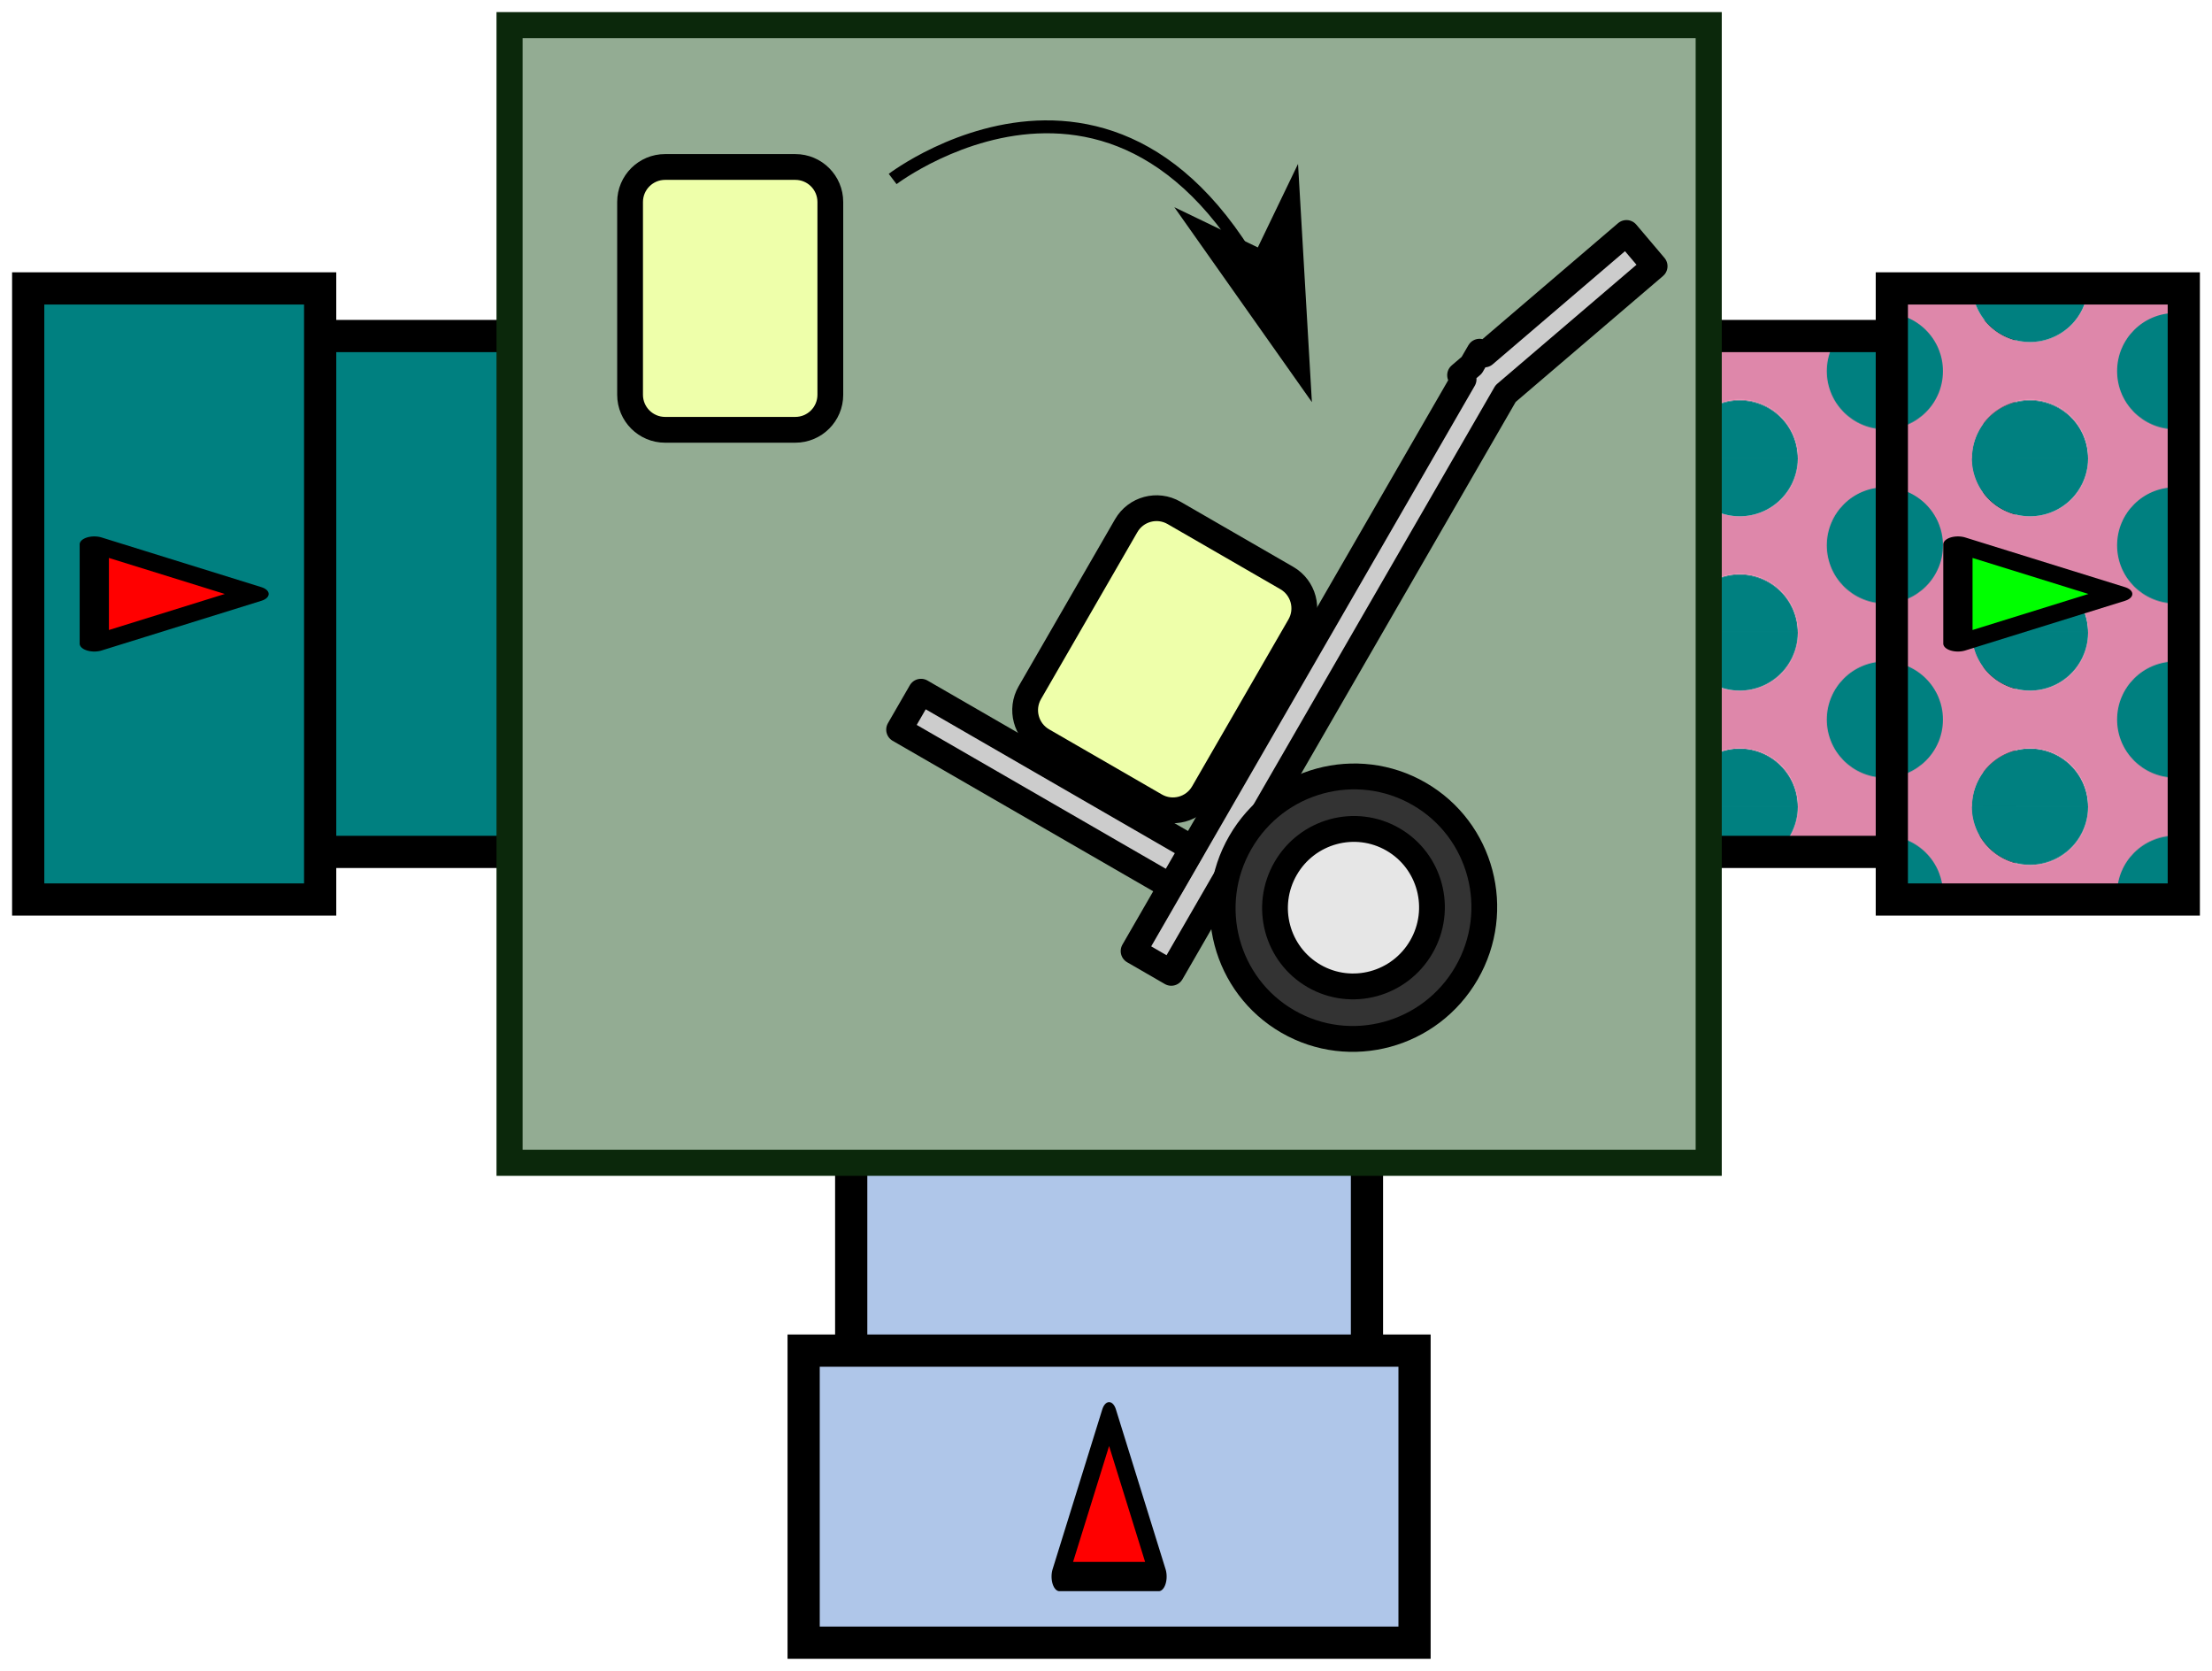
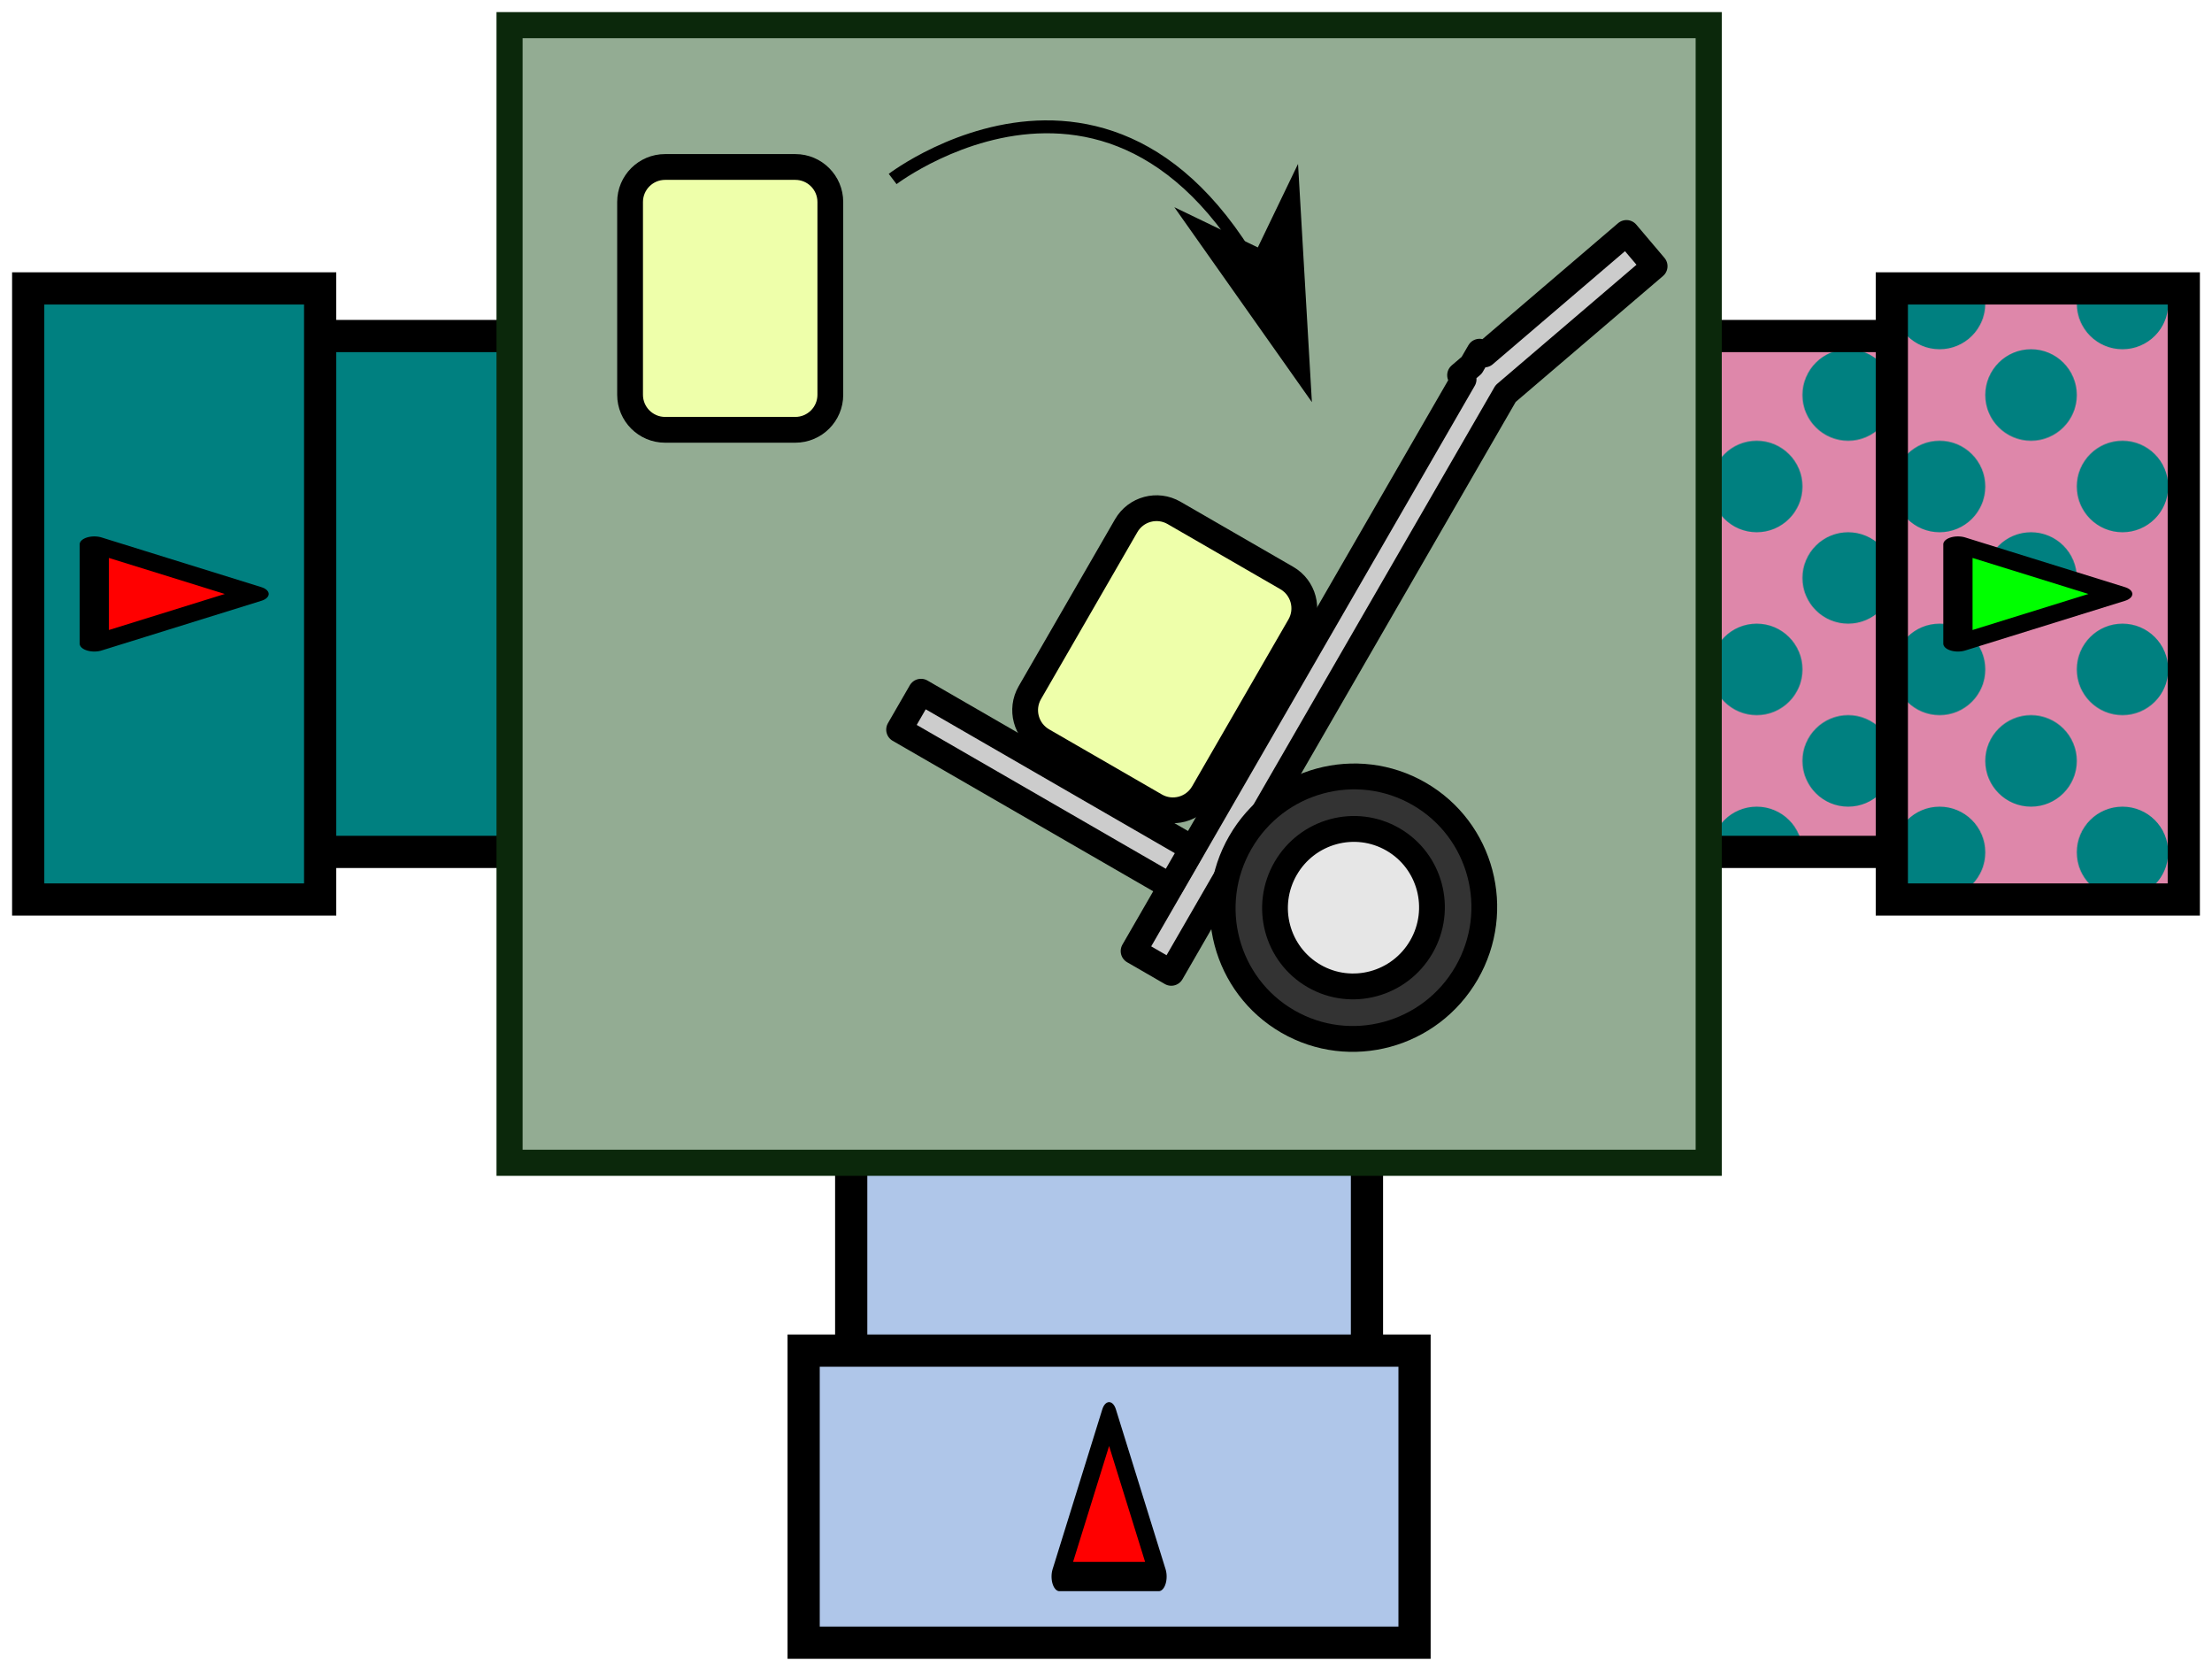
- <svg xmlns="http://www.w3.org/2000/svg" xmlns:xlink="http://www.w3.org/1999/xlink" width="182.856" height="138.083" viewBox="0 0 48.381 36.534" version="1.1" id="svg4374">
+ <svg xmlns="http://www.w3.org/2000/svg" width="182.856" height="138.083" viewBox="0 0 48.381 36.534" version="1.1" id="svg4374">
  <defs id="defs4368">
-     <pattern xlink:href="#pattern5031" id="pattern5037" patternTransform="translate(129.9159,328.2633)" />
-     <pattern xlink:href="#pattern4366" id="pattern5031" patternTransform="translate(687.0584,390.6275)" />
-     <pattern patternTransform="translate(130.8534,329.2008)" id="pattern4366" xlink:href="#pattern10938-758-124-313" />
-     <pattern patternTransform="translate(135.5406,324.5136)" id="pattern4364" xlink:href="#pattern10938-758-124-313" />
-     <pattern patternTransform="translate(135.5406,324.5136)" id="pattern4362" xlink:href="#pattern10938-758-124-313" />
-     <pattern id="pattern10938-758-124-313" patternTransform="translate(105.3258,298.986)" height="22.497" width="13.498" patternUnits="userSpaceOnUse">
-       <rect style="fill:url(#pattern10936-906-732-194);stroke:none" width="13.498" height="22.497" x="2.7339242e-015" y="-2.8144154e-014" id="rect12091" />
-     </pattern>
-     <pattern patternTransform="matrix(0.3213918,0,0,0.3213918,2.4829098e-6,-1.2431639e-5)" id="pattern10936-906-732-194" xlink:href="#pattern10926-828-791-730" />
-     <pattern id="pattern10926-828-791-730" patternTransform="translate(105.3258,298.986)" height="70" width="42" patternUnits="userSpaceOnUse">
-       <path style="opacity:1;fill:#008080;fill-opacity:1;fill-rule:nonzero;stroke:none;stroke-width:2;stroke-linecap:round;stroke-linejoin:round;stroke-miterlimit:4;stroke-dasharray:6, 2;stroke-dashoffset:0;stroke-opacity:1" d="m 42,7 a 14,14 0 0 0 -0.99,0.035 14,14 0 0 0 -1.389,0.168 14,14 0 0 0 -1.365,0.307 14,14 0 0 0 -1.328,0.441 14,14 0 0 0 -1.277,0.572 14,14 0 0 0 -1.215,0.695 14,14 0 0 0 -1.139,0.814 14,14 0 0 0 -1.051,0.924 14,14 0 0 0 -0.953,1.023 14,14 0 0 0 -0.848,1.115 14,14 0 0 0 -0.732,1.191 14,14 0 0 0 -0.607,1.262 14,14 0 0 0 -0.48,1.314 14,14 0 0 0 -0.346,1.355 14,14 0 0 0 -0.209,1.383 14,14 0 0 0 -0.07,1.398 14,14 0 0 0 0.035,0.99 14,14 0 0 0 0.168,1.389 14,14 0 0 0 0.307,1.365 14,14 0 0 0 0.441,1.328 14,14 0 0 0 0.572,1.277 14,14 0 0 0 0.695,1.215 14,14 0 0 0 0.814,1.139 14,14 0 0 0 0.924,1.051 14,14 0 0 0 1.023,0.953 14,14 0 0 0 1.115,0.848 14,14 0 0 0 1.191,0.73 14,14 0 0 0 1.262,0.609 14,14 0 0 0 1.314,0.48 14,14 0 0 0 1.355,0.346 14,14 0 0 0 1.383,0.209 14,14 0 0 0 1.398,0.07 l 0,-28 z" id="path12095" />
-       <path style="opacity:1;fill:#de87aa;fill-opacity:1;fill-rule:nonzero;stroke:none;stroke-width:2;stroke-linecap:round;stroke-linejoin:round;stroke-miterlimit:4;stroke-dasharray:6, 2;stroke-dashoffset:0;stroke-opacity:1" d="m 0,0 0,7 a 14,14 0 0 1 1.398,0.07 14,14 0 0 1 1.383,0.209 14,14 0 0 1 1.355,0.346 14,14 0 0 1 1.314,0.48 14,14 0 0 1 1.262,0.607 14,14 0 0 1 1.191,0.732 14,14 0 0 1 1.115,0.848 14,14 0 0 1 1.023,0.953 14,14 0 0 1 0.924,1.051 14,14 0 0 1 0.814,1.139 14,14 0 0 1 0.695,1.215 14,14 0 0 1 0.572,1.277 14,14 0 0 1 0.441,1.326 14,14 0 0 1 0.307,1.367 14,14 0 0 1 0.168,1.389 14,14 0 0 1 0.035,0.99 14,14 0 0 1 -0.07,1.398 14,14 0 0 1 -0.209,1.383 14,14 0 0 1 -0.346,1.355 14,14 0 0 1 -0.48,1.314 14,14 0 0 1 -0.607,1.26 14,14 0 0 1 -0.732,1.193 14,14 0 0 1 -0.848,1.115 14,14 0 0 1 -0.953,1.023 14,14 0 0 1 -1.051,0.924 14,14 0 0 1 -1.139,0.814 14,14 0 0 1 -1.215,0.695 14,14 0 0 1 -1.277,0.572 14,14 0 0 1 -1.328,0.441 14,14 0 0 1 -1.365,0.307 14,14 0 0 1 -1.389,0.168 A 14,14 0 0 1 0,35 l 0,35 42,0 0,-35 a 14,14 0 0 1 -1.398,-0.07 14,14 0 0 1 -1.383,-0.209 14,14 0 0 1 -1.355,-0.346 14,14 0 0 1 -1.314,-0.48 14,14 0 0 1 -1.262,-0.609 14,14 0 0 1 -1.191,-0.73 14,14 0 0 1 -1.115,-0.848 14,14 0 0 1 -1.023,-0.953 14,14 0 0 1 -0.924,-1.051 14,14 0 0 1 -0.814,-1.139 14,14 0 0 1 -0.695,-1.215 14,14 0 0 1 -0.572,-1.277 14,14 0 0 1 -0.441,-1.328 14,14 0 0 1 -0.307,-1.365 14,14 0 0 1 -0.168,-1.389 14,14 0 0 1 -0.035,-0.99 14,14 0 0 1 0.07,-1.398 14,14 0 0 1 0.209,-1.383 14,14 0 0 1 0.346,-1.355 14,14 0 0 1 0.48,-1.314 14,14 0 0 1 0.607,-1.262 14,14 0 0 1 0.732,-1.191 14,14 0 0 1 0.848,-1.115 14,14 0 0 1 0.953,-1.023 14,14 0 0 1 1.051,-0.924 14,14 0 0 1 1.139,-0.814 14,14 0 0 1 1.215,-0.695 14,14 0 0 1 1.277,-0.572 14,14 0 0 1 1.328,-0.441 14,14 0 0 1 1.365,-0.307 14,14 0 0 1 1.389,-0.168 14,14 0 0 1 0.99,-0.035 L 42,0 0,0 Z" id="path12097" />
-       <circle r="14" style="opacity:1;fill:#008080;fill-opacity:1;fill-rule:nonzero;stroke:none;stroke-width:2;stroke-linecap:round;stroke-linejoin:round;stroke-miterlimit:4;stroke-dasharray:6, 2;stroke-dashoffset:0;stroke-opacity:1" id="circle12099" cx="21" cy="56" />
-       <path style="opacity:1;fill:#008080;fill-opacity:1;fill-rule:nonzero;stroke:none;stroke-width:2;stroke-linecap:round;stroke-linejoin:round;stroke-miterlimit:4;stroke-dasharray:6, 2;stroke-dashoffset:0;stroke-opacity:1" d="m 0,35 a 14,14 0 0 0 0.99,-0.035 14,14 0 0 0 1.389,-0.168 14,14 0 0 0 1.365,-0.307 14,14 0 0 0 1.328,-0.441 14,14 0 0 0 1.277,-0.572 14,14 0 0 0 1.215,-0.695 14,14 0 0 0 1.139,-0.814 14,14 0 0 0 1.051,-0.924 14,14 0 0 0 0.953,-1.023 14,14 0 0 0 0.848,-1.115 14,14 0 0 0 0.732,-1.193 14,14 0 0 0 0.607,-1.26 14,14 0 0 0 0.48,-1.314 14,14 0 0 0 0.346,-1.355 14,14 0 0 0 0.209,-1.383 14,14 0 0 0 0.07,-1.398 14,14 0 0 0 -0.035,-0.99 14,14 0 0 0 -0.168,-1.389 14,14 0 0 0 -0.307,-1.367 14,14 0 0 0 -0.441,-1.326 14,14 0 0 0 -0.572,-1.277 14,14 0 0 0 -0.695,-1.215 14,14 0 0 0 -0.814,-1.139 14,14 0 0 0 -0.924,-1.051 A 14,14 0 0 0 9.02,10.293 14,14 0 0 0 7.904,9.445 14,14 0 0 0 6.713,8.713 14,14 0 0 0 5.451,8.105 14,14 0 0 0 4.137,7.625 14,14 0 0 0 2.781,7.279 14,14 0 0 0 1.398,7.07 14,14 0 0 0 0,7 L 0,35 Z" id="path12101" />
-     </pattern>
-     <pattern id="pattern4307" patternTransform="translate(105.3258,298.986)" height="22.497" width="13.498" patternUnits="userSpaceOnUse">
-       <rect style="fill:url(#pattern10936-906-732-194);stroke:none" width="13.498" height="22.497" x="2.7339242e-015" y="-2.8144154e-014" id="rect4305" />
-     </pattern>
-     <pattern patternTransform="matrix(0.3213918,0,0,0.3213918,2.4829098e-6,-1.2431639e-5)" id="pattern4309" xlink:href="#pattern10926-828-791-730" />
-     <pattern id="pattern4319" patternTransform="translate(105.3258,298.986)" height="70" width="42" patternUnits="userSpaceOnUse">
-       <path style="opacity:1;fill:#008080;fill-opacity:1;fill-rule:nonzero;stroke:none;stroke-width:2;stroke-linecap:round;stroke-linejoin:round;stroke-miterlimit:4;stroke-dasharray:6, 2;stroke-dashoffset:0;stroke-opacity:1" d="m 42,7 a 14,14 0 0 0 -0.99,0.035 14,14 0 0 0 -1.389,0.168 14,14 0 0 0 -1.365,0.307 14,14 0 0 0 -1.328,0.441 14,14 0 0 0 -1.277,0.572 14,14 0 0 0 -1.215,0.695 14,14 0 0 0 -1.139,0.814 14,14 0 0 0 -1.051,0.924 14,14 0 0 0 -0.953,1.023 14,14 0 0 0 -0.848,1.115 14,14 0 0 0 -0.732,1.191 14,14 0 0 0 -0.607,1.262 14,14 0 0 0 -0.48,1.314 14,14 0 0 0 -0.346,1.355 14,14 0 0 0 -0.209,1.383 14,14 0 0 0 -0.07,1.398 14,14 0 0 0 0.035,0.99 14,14 0 0 0 0.168,1.389 14,14 0 0 0 0.307,1.365 14,14 0 0 0 0.441,1.328 14,14 0 0 0 0.572,1.277 14,14 0 0 0 0.695,1.215 14,14 0 0 0 0.814,1.139 14,14 0 0 0 0.924,1.051 14,14 0 0 0 1.023,0.953 14,14 0 0 0 1.115,0.848 14,14 0 0 0 1.191,0.73 14,14 0 0 0 1.262,0.609 14,14 0 0 0 1.314,0.48 14,14 0 0 0 1.355,0.346 14,14 0 0 0 1.383,0.209 14,14 0 0 0 1.398,0.07 l 0,-28 z" id="path4311" />
-       <path style="opacity:1;fill:#de87aa;fill-opacity:1;fill-rule:nonzero;stroke:none;stroke-width:2;stroke-linecap:round;stroke-linejoin:round;stroke-miterlimit:4;stroke-dasharray:6, 2;stroke-dashoffset:0;stroke-opacity:1" d="m 0,0 0,7 a 14,14 0 0 1 1.398,0.07 14,14 0 0 1 1.383,0.209 14,14 0 0 1 1.355,0.346 14,14 0 0 1 1.314,0.48 14,14 0 0 1 1.262,0.607 14,14 0 0 1 1.191,0.732 14,14 0 0 1 1.115,0.848 14,14 0 0 1 1.023,0.953 14,14 0 0 1 0.924,1.051 14,14 0 0 1 0.814,1.139 14,14 0 0 1 0.695,1.215 14,14 0 0 1 0.572,1.277 14,14 0 0 1 0.441,1.326 14,14 0 0 1 0.307,1.367 14,14 0 0 1 0.168,1.389 14,14 0 0 1 0.035,0.99 14,14 0 0 1 -0.07,1.398 14,14 0 0 1 -0.209,1.383 14,14 0 0 1 -0.346,1.355 14,14 0 0 1 -0.48,1.314 14,14 0 0 1 -0.607,1.26 14,14 0 0 1 -0.732,1.193 14,14 0 0 1 -0.848,1.115 14,14 0 0 1 -0.953,1.023 14,14 0 0 1 -1.051,0.924 14,14 0 0 1 -1.139,0.814 14,14 0 0 1 -1.215,0.695 14,14 0 0 1 -1.277,0.572 14,14 0 0 1 -1.328,0.441 14,14 0 0 1 -1.365,0.307 14,14 0 0 1 -1.389,0.168 A 14,14 0 0 1 0,35 l 0,35 42,0 0,-35 a 14,14 0 0 1 -1.398,-0.07 14,14 0 0 1 -1.383,-0.209 14,14 0 0 1 -1.355,-0.346 14,14 0 0 1 -1.314,-0.48 14,14 0 0 1 -1.262,-0.609 14,14 0 0 1 -1.191,-0.73 14,14 0 0 1 -1.115,-0.848 14,14 0 0 1 -1.023,-0.953 14,14 0 0 1 -0.924,-1.051 14,14 0 0 1 -0.814,-1.139 14,14 0 0 1 -0.695,-1.215 14,14 0 0 1 -0.572,-1.277 14,14 0 0 1 -0.441,-1.328 14,14 0 0 1 -0.307,-1.365 14,14 0 0 1 -0.168,-1.389 14,14 0 0 1 -0.035,-0.99 14,14 0 0 1 0.07,-1.398 14,14 0 0 1 0.209,-1.383 14,14 0 0 1 0.346,-1.355 14,14 0 0 1 0.48,-1.314 14,14 0 0 1 0.607,-1.262 14,14 0 0 1 0.732,-1.191 14,14 0 0 1 0.848,-1.115 14,14 0 0 1 0.953,-1.023 14,14 0 0 1 1.051,-0.924 14,14 0 0 1 1.139,-0.814 14,14 0 0 1 1.215,-0.695 14,14 0 0 1 1.277,-0.572 14,14 0 0 1 1.328,-0.441 14,14 0 0 1 1.365,-0.307 14,14 0 0 1 1.389,-0.168 14,14 0 0 1 0.99,-0.035 L 42,0 0,0 Z" id="path4313" />
-       <circle r="14" style="opacity:1;fill:#008080;fill-opacity:1;fill-rule:nonzero;stroke:none;stroke-width:2;stroke-linecap:round;stroke-linejoin:round;stroke-miterlimit:4;stroke-dasharray:6, 2;stroke-dashoffset:0;stroke-opacity:1" id="circle4315" cx="21" cy="56" />
-       <path style="opacity:1;fill:#008080;fill-opacity:1;fill-rule:nonzero;stroke:none;stroke-width:2;stroke-linecap:round;stroke-linejoin:round;stroke-miterlimit:4;stroke-dasharray:6, 2;stroke-dashoffset:0;stroke-opacity:1" d="m 0,35 a 14,14 0 0 0 0.99,-0.035 14,14 0 0 0 1.389,-0.168 14,14 0 0 0 1.365,-0.307 14,14 0 0 0 1.328,-0.441 14,14 0 0 0 1.277,-0.572 14,14 0 0 0 1.215,-0.695 14,14 0 0 0 1.139,-0.814 14,14 0 0 0 1.051,-0.924 14,14 0 0 0 0.953,-1.023 14,14 0 0 0 0.848,-1.115 14,14 0 0 0 0.732,-1.193 14,14 0 0 0 0.607,-1.26 14,14 0 0 0 0.48,-1.314 14,14 0 0 0 0.346,-1.355 14,14 0 0 0 0.209,-1.383 14,14 0 0 0 0.07,-1.398 14,14 0 0 0 -0.035,-0.99 14,14 0 0 0 -0.168,-1.389 14,14 0 0 0 -0.307,-1.367 14,14 0 0 0 -0.441,-1.326 14,14 0 0 0 -0.572,-1.277 14,14 0 0 0 -0.695,-1.215 14,14 0 0 0 -0.814,-1.139 14,14 0 0 0 -0.924,-1.051 A 14,14 0 0 0 9.02,10.293 14,14 0 0 0 7.904,9.445 14,14 0 0 0 6.713,8.713 14,14 0 0 0 5.451,8.105 14,14 0 0 0 4.137,7.625 14,14 0 0 0 2.781,7.279 14,14 0 0 0 1.398,7.07 14,14 0 0 0 0,7 L 0,35 Z" id="path4317" />
-     </pattern>
-     <pattern id="pattern4323" patternTransform="translate(105.3258,298.986)" height="22.497" width="13.498" patternUnits="userSpaceOnUse">
-       <rect style="fill:url(#pattern10936-906-732-194);stroke:none" width="13.498" height="22.497" x="2.7339242e-015" y="-2.8144154e-014" id="rect4321" />
-     </pattern>
-     <pattern patternTransform="matrix(0.3213918,0,0,0.3213918,2.4829098e-6,-1.2431639e-5)" id="pattern4325" xlink:href="#pattern10926-828-791-730" />
-     <pattern id="pattern4335" patternTransform="translate(105.3258,298.986)" height="70" width="42" patternUnits="userSpaceOnUse">
-       <path style="opacity:1;fill:#008080;fill-opacity:1;fill-rule:nonzero;stroke:none;stroke-width:2;stroke-linecap:round;stroke-linejoin:round;stroke-miterlimit:4;stroke-dasharray:6, 2;stroke-dashoffset:0;stroke-opacity:1" d="m 42,7 a 14,14 0 0 0 -0.99,0.035 14,14 0 0 0 -1.389,0.168 14,14 0 0 0 -1.365,0.307 14,14 0 0 0 -1.328,0.441 14,14 0 0 0 -1.277,0.572 14,14 0 0 0 -1.215,0.695 14,14 0 0 0 -1.139,0.814 14,14 0 0 0 -1.051,0.924 14,14 0 0 0 -0.953,1.023 14,14 0 0 0 -0.848,1.115 14,14 0 0 0 -0.732,1.191 14,14 0 0 0 -0.607,1.262 14,14 0 0 0 -0.48,1.314 14,14 0 0 0 -0.346,1.355 14,14 0 0 0 -0.209,1.383 14,14 0 0 0 -0.07,1.398 14,14 0 0 0 0.035,0.99 14,14 0 0 0 0.168,1.389 14,14 0 0 0 0.307,1.365 14,14 0 0 0 0.441,1.328 14,14 0 0 0 0.572,1.277 14,14 0 0 0 0.695,1.215 14,14 0 0 0 0.814,1.139 14,14 0 0 0 0.924,1.051 14,14 0 0 0 1.023,0.953 14,14 0 0 0 1.115,0.848 14,14 0 0 0 1.191,0.73 14,14 0 0 0 1.262,0.609 14,14 0 0 0 1.314,0.48 14,14 0 0 0 1.355,0.346 14,14 0 0 0 1.383,0.209 14,14 0 0 0 1.398,0.07 l 0,-28 z" id="path4327" />
-       <path style="opacity:1;fill:#de87aa;fill-opacity:1;fill-rule:nonzero;stroke:none;stroke-width:2;stroke-linecap:round;stroke-linejoin:round;stroke-miterlimit:4;stroke-dasharray:6, 2;stroke-dashoffset:0;stroke-opacity:1" d="m 0,0 0,7 a 14,14 0 0 1 1.398,0.07 14,14 0 0 1 1.383,0.209 14,14 0 0 1 1.355,0.346 14,14 0 0 1 1.314,0.48 14,14 0 0 1 1.262,0.607 14,14 0 0 1 1.191,0.732 14,14 0 0 1 1.115,0.848 14,14 0 0 1 1.023,0.953 14,14 0 0 1 0.924,1.051 14,14 0 0 1 0.814,1.139 14,14 0 0 1 0.695,1.215 14,14 0 0 1 0.572,1.277 14,14 0 0 1 0.441,1.326 14,14 0 0 1 0.307,1.367 14,14 0 0 1 0.168,1.389 14,14 0 0 1 0.035,0.99 14,14 0 0 1 -0.07,1.398 14,14 0 0 1 -0.209,1.383 14,14 0 0 1 -0.346,1.355 14,14 0 0 1 -0.48,1.314 14,14 0 0 1 -0.607,1.26 14,14 0 0 1 -0.732,1.193 14,14 0 0 1 -0.848,1.115 14,14 0 0 1 -0.953,1.023 14,14 0 0 1 -1.051,0.924 14,14 0 0 1 -1.139,0.814 14,14 0 0 1 -1.215,0.695 14,14 0 0 1 -1.277,0.572 14,14 0 0 1 -1.328,0.441 14,14 0 0 1 -1.365,0.307 14,14 0 0 1 -1.389,0.168 A 14,14 0 0 1 0,35 l 0,35 42,0 0,-35 a 14,14 0 0 1 -1.398,-0.07 14,14 0 0 1 -1.383,-0.209 14,14 0 0 1 -1.355,-0.346 14,14 0 0 1 -1.314,-0.48 14,14 0 0 1 -1.262,-0.609 14,14 0 0 1 -1.191,-0.73 14,14 0 0 1 -1.115,-0.848 14,14 0 0 1 -1.023,-0.953 14,14 0 0 1 -0.924,-1.051 14,14 0 0 1 -0.814,-1.139 14,14 0 0 1 -0.695,-1.215 14,14 0 0 1 -0.572,-1.277 14,14 0 0 1 -0.441,-1.328 14,14 0 0 1 -0.307,-1.365 14,14 0 0 1 -0.168,-1.389 14,14 0 0 1 -0.035,-0.99 14,14 0 0 1 0.07,-1.398 14,14 0 0 1 0.209,-1.383 14,14 0 0 1 0.346,-1.355 14,14 0 0 1 0.48,-1.314 14,14 0 0 1 0.607,-1.262 14,14 0 0 1 0.732,-1.191 14,14 0 0 1 0.848,-1.115 14,14 0 0 1 0.953,-1.023 14,14 0 0 1 1.051,-0.924 14,14 0 0 1 1.139,-0.814 14,14 0 0 1 1.215,-0.695 14,14 0 0 1 1.277,-0.572 14,14 0 0 1 1.328,-0.441 14,14 0 0 1 1.365,-0.307 14,14 0 0 1 1.389,-0.168 14,14 0 0 1 0.99,-0.035 L 42,0 0,0 Z" id="path4329" />
-       <circle r="14" style="opacity:1;fill:#008080;fill-opacity:1;fill-rule:nonzero;stroke:none;stroke-width:2;stroke-linecap:round;stroke-linejoin:round;stroke-miterlimit:4;stroke-dasharray:6, 2;stroke-dashoffset:0;stroke-opacity:1" id="circle4331" cx="21" cy="56" />
-       <path style="opacity:1;fill:#008080;fill-opacity:1;fill-rule:nonzero;stroke:none;stroke-width:2;stroke-linecap:round;stroke-linejoin:round;stroke-miterlimit:4;stroke-dasharray:6, 2;stroke-dashoffset:0;stroke-opacity:1" d="m 0,35 a 14,14 0 0 0 0.99,-0.035 14,14 0 0 0 1.389,-0.168 14,14 0 0 0 1.365,-0.307 14,14 0 0 0 1.328,-0.441 14,14 0 0 0 1.277,-0.572 14,14 0 0 0 1.215,-0.695 14,14 0 0 0 1.139,-0.814 14,14 0 0 0 1.051,-0.924 14,14 0 0 0 0.953,-1.023 14,14 0 0 0 0.848,-1.115 14,14 0 0 0 0.732,-1.193 14,14 0 0 0 0.607,-1.26 14,14 0 0 0 0.48,-1.314 14,14 0 0 0 0.346,-1.355 14,14 0 0 0 0.209,-1.383 14,14 0 0 0 0.07,-1.398 14,14 0 0 0 -0.035,-0.99 14,14 0 0 0 -0.168,-1.389 14,14 0 0 0 -0.307,-1.367 14,14 0 0 0 -0.441,-1.326 14,14 0 0 0 -0.572,-1.277 14,14 0 0 0 -0.695,-1.215 14,14 0 0 0 -0.814,-1.139 14,14 0 0 0 -0.924,-1.051 A 14,14 0 0 0 9.02,10.293 14,14 0 0 0 7.904,9.445 14,14 0 0 0 6.713,8.713 14,14 0 0 0 5.451,8.105 14,14 0 0 0 4.137,7.625 14,14 0 0 0 2.781,7.279 14,14 0 0 0 1.398,7.07 14,14 0 0 0 0,7 L 0,35 Z" id="path4333" />
+     <pattern patternUnits="userSpaceOnUse" width="15.118" height="15.118" patternTransform="matrix(0.9375001,0,0,0.9375001,-661.5974,468.1662)" id="pattern14959-3">
+       <rect style="display:inline;opacity:1;fill:#de87aa;fill-opacity:1;stroke:none;stroke-width:2.011;stroke-miterlimit:4;stroke-dasharray:none" id="rect14947-6" width="15.118" height="15.118" x="6.5104163e-05" y="9.7656244e-05" />
+       <path style="opacity:1;fill:#008080;fill-opacity:1;stroke:none;stroke-width:2.514;stroke-miterlimit:4;stroke-dasharray:none" id="path14949-0" d="M 3.78,0 A 3.78,3.78 0 0 1 1.0127205e-7,3.78 L 0,0 Z" />
+       <circle r="3.78" cy="7.559" cx="7.559" id="circle14951-6" style="opacity:1;fill:#008080;fill-opacity:1;stroke:none;stroke-width:2.514;stroke-miterlimit:4;stroke-dasharray:none" />
+       <path d="m -11.339,0 a 3.78,3.78 0 0 1 -3.78,3.78 l 0,-3.78 z" id="path14953-2" style="opacity:1;fill:#008080;fill-opacity:1;stroke:none;stroke-width:2.514;stroke-miterlimit:4;stroke-dasharray:none" transform="scale(-1,1)" />
+       <path d="M 3.78,-15.118 A 3.78,3.78 0 0 1 1.0127205e-7,-11.339 L 0,-15.118 Z" id="path14955-6" style="opacity:1;fill:#008080;fill-opacity:1;stroke:none;stroke-width:2.514;stroke-miterlimit:4;stroke-dasharray:none" transform="scale(1,-1)" />
+       <path transform="scale(-1)" style="opacity:1;fill:#008080;fill-opacity:1;stroke:none;stroke-width:2.514;stroke-miterlimit:4;stroke-dasharray:none" id="path14957-1" d="m -11.339,-15.118 a 3.78,3.78 0 0 1 -3.78,3.78 l 0,-3.78 z" />
    </pattern>
  </defs>
  <g id="layer1" transform="translate(157.238,17.60056)">
    <g style="display:inline" id="g14244" transform="matrix(0.2822222,0,0,0.2822222,-116.6181,-32.63661)">
      <g id="g14239">
        <g id="g14231" transform="rotate(-90,-267.8705,497.4524)" style="display:inline;fill:#afc6e9;fill-opacity:1;stroke:#000000">
          <rect style="color:#000000;display:inline;overflow:visible;visibility:visible;fill:#afc6e9;fill-opacity:1;fill-rule:nonzero;stroke:#000000;stroke-width:2.496;stroke-miterlimit:4;stroke-dasharray:none;stroke-dashoffset:0;marker:none;enable-background:accumulate" id="rect14233" width="39.971" height="77.252" x="687.362" y="-140.576" transform="rotate(90)" />
          <rect y="-71.664" x="683.676" height="22.627" width="47.344" id="rect14235" style="color:#000000;display:inline;overflow:visible;visibility:visible;fill:#afc6e9;fill-opacity:1;fill-rule:nonzero;stroke:#000000;stroke-width:2.496;stroke-miterlimit:4;stroke-dasharray:none;stroke-dashoffset:0;marker:none;enable-background:accumulate" transform="rotate(90)" />
        </g>
      </g>
      <path transform="matrix(0.1634115,0,0,0.3034906,-63.4607,60.45435)" d="m 57.127,378.819 -47.11,0 23.555,-40.799 z" id="path14237" style="display:inline;opacity:1;fill:#ff0000;fill-opacity:1;stroke:#000000;stroke-width:7.472;stroke-linecap:round;stroke-linejoin:round;stroke-miterlimit:4;stroke-dasharray:none;stroke-dashoffset:0;stroke-opacity:1" />
    </g>
-     <g style="display:inline;fill:url(#pattern5037);fill-opacity:1;stroke:#000000" transform="matrix(0.2822222,0,0,0.2822222,-162.9421,-204.2427)" id="g21405">
-       <rect style="color:#000000;display:inline;overflow:visible;visibility:visible;fill:url(#pattern5037);fill-opacity:1;fill-rule:nonzero;stroke:#000000;stroke-width:2.496;stroke-miterlimit:4;stroke-dasharray:none;stroke-dashoffset:0;marker:none;enable-background:accumulate" id="rect21407" width="39.971" height="77.252" x="687.362" y="97.915" transform="matrix(0,1,1,0,0,0)" />
-       <rect y="166.827" x="683.676" height="22.627" width="47.344" id="rect21409" style="color:#000000;display:inline;overflow:visible;visibility:visible;fill:url(#pattern5037);fill-opacity:1;fill-rule:nonzero;stroke:#000000;stroke-width:2.496;stroke-miterlimit:4;stroke-dasharray:none;stroke-dashoffset:0;marker:none;enable-background:accumulate" transform="matrix(0,1,1,0,0,0)" />
+     <g style="display:inline;fill:url(#pattern14959-3);fill-opacity:1.0;stroke:#000000" transform="matrix(0.2822222,0,0,0.2822222,-162.9421,-204.2427)" id="g21405">
+       <rect style="color:#000000;display:inline;overflow:visible;visibility:visible;fill:url(#pattern14959-3);fill-opacity:1.0;fill-rule:nonzero;stroke:#000000;stroke-width:2.496;stroke-miterlimit:4;stroke-dasharray:none;stroke-dashoffset:0;marker:none;enable-background:accumulate" id="rect21407" width="39.971" height="77.252" x="687.362" y="97.915" transform="matrix(0,1,1,0,0,0)" />
+       <rect y="166.827" x="683.676" height="22.627" width="47.344" id="rect21409" style="color:#000000;display:inline;overflow:visible;visibility:visible;fill:url(#pattern14959-3);fill-opacity:1.0;fill-rule:nonzero;stroke:#000000;stroke-width:2.496;stroke-miterlimit:4;stroke-dasharray:none;stroke-dashoffset:0;marker:none;enable-background:accumulate" transform="matrix(0,1,1,0,0,0)" />
    </g>
    <path style="display:inline;opacity:1;fill:#00ff00;fill-opacity:1;stroke:#000000;stroke-width:7.472;stroke-linecap:round;stroke-linejoin:round;stroke-miterlimit:4;stroke-dasharray:none;stroke-dashoffset:0;stroke-opacity:1" id="path21411" d="m 57.127,378.819 -47.11,0 23.555,-40.799 z" transform="matrix(0,0.04611835,-0.0856518,0,-81.96761,-6.161616)" />
    <g style="display:inline;fill:#008080;fill-opacity:1;stroke:#000000" transform="matrix(0.2822222,0,0,0.2822222,-170.4606,-204.2427)" id="g21393">
      <rect transform="rotate(90)" y="-140.576" x="687.362" height="77.252" width="39.971" id="rect21395" style="color:#000000;display:inline;overflow:visible;visibility:visible;fill:#008080;fill-opacity:1;fill-rule:nonzero;stroke:#000000;stroke-width:2.496;stroke-miterlimit:4;stroke-dasharray:none;stroke-dashoffset:0;marker:none;enable-background:accumulate" />
      <rect transform="rotate(90)" style="color:#000000;display:inline;overflow:visible;visibility:visible;fill:#008080;fill-opacity:1;fill-rule:nonzero;stroke:#000000;stroke-width:2.496;stroke-miterlimit:4;stroke-dasharray:none;stroke-dashoffset:0;marker:none;enable-background:accumulate" id="rect21397" width="47.344" height="22.627" x="683.676" y="-71.664" />
    </g>
    <path transform="matrix(0,0.04611835,-0.0856518,0,-122.7291,-6.161616)" d="m 57.127,378.819 -47.11,0 23.555,-40.799 z" id="path21399" style="display:inline;opacity:1;fill:#ff0000;fill-opacity:1;stroke:#000000;stroke-width:7.472;stroke-linecap:round;stroke-linejoin:round;stroke-miterlimit:4;stroke-dasharray:none;stroke-dashoffset:0;stroke-opacity:1" />
    <path style="color:#000000;display:inline;overflow:visible;visibility:visible;fill:#93ac93;fill-opacity:1;fill-rule:nonzero;stroke:#0b280b;stroke-width:0.571;stroke-miterlimit:4;stroke-dasharray:none;stroke-dashoffset:0;marker:none;enable-background:accumulate" d="M -119.865,-17.051 V 7.824 h -2.975 -20.766 -2.487 V -17.051 h 2.487 20.766 z" id="path15991" />
    <path id="path15993" d="m -121.664,-12.507 0.616,0.727 -3.259,2.785 -7.313,12.666 -0.824,-0.476 7.218,-12.502 -0.077,-0.09 0.254,-0.217 0.172,-0.297 0.105,0.061 z" style="display:inline;opacity:1;fill:#cccccc;fill-opacity:1;stroke:#000000;stroke-width:0.564;stroke-linecap:round;stroke-linejoin:round;stroke-miterlimit:4;stroke-dasharray:none;stroke-dashoffset:0;stroke-opacity:1" />
    <rect transform="matrix(0.5,-0.8660254,-0.8660254,-0.5,0,0)" style="display:inline;opacity:1;fill:#cccccc;fill-opacity:1;stroke:#000000;stroke-width:0.564;stroke-linecap:round;stroke-linejoin:round;stroke-miterlimit:4;stroke-dasharray:none;stroke-dashoffset:0;stroke-opacity:1" id="rect15995" width="0.958" height="6.855" x="-67.36" y="113.11" />
    <rect transform="matrix(-0.8660254,-0.5,-0.5,0.8660254,0,0)" ry="0.766" y="60.249" x="113.513" height="5.747" width="4.38" id="rect15997" style="display:inline;opacity:1;fill:#eeffaa;fill-opacity:1;stroke:#000000;stroke-width:0.564;stroke-linecap:round;stroke-linejoin:round;stroke-miterlimit:4;stroke-dasharray:none;stroke-dashoffset:0;stroke-opacity:1" />
    <g style="display:inline" transform="matrix(-0.1203849,-0.06950423,-0.06992531,0.1211142,25.05343,-95.17085)" id="g16001">
      <circle style="opacity:1;fill:#333333;fill-opacity:1;stroke:#000000;stroke-width:4.048;stroke-linecap:round;stroke-linejoin:round;stroke-miterlimit:4;stroke-dasharray:none;stroke-dashoffset:0;stroke-opacity:1" id="circle16003" cx="600.849" cy="1149.151" r="20.548" />
      <circle r="12.329" cy="1149.151" cx="600.849" id="circle16005" style="opacity:1;fill:#e6e6e6;fill-opacity:1;stroke:#000000;stroke-width:4.048;stroke-linecap:round;stroke-linejoin:round;stroke-miterlimit:4;stroke-dasharray:none;stroke-dashoffset:0;stroke-opacity:1" />
    </g>
    <rect ry="0.766" y="-13.95" x="139.077" height="5.747" width="4.38" id="rect16007" style="display:inline;opacity:1;fill:#eeffaa;fill-opacity:1;stroke:#000000;stroke-width:0.564;stroke-linecap:round;stroke-linejoin:round;stroke-miterlimit:4;stroke-dasharray:none;stroke-dashoffset:0;stroke-opacity:1" transform="scale(-1,1)" />
    <g style="display:inline" id="g21361" transform="matrix(0.2822222,0,0,0.2822222,-383.8424,-325.3099)">
      <path style="color:#000000;font-style:normal;font-variant:normal;font-weight:normal;font-stretch:normal;font-size:medium;line-height:normal;font-family:sans-serif;text-indent:0;text-align:start;text-decoration:none;text-decoration-line:none;text-decoration-style:solid;text-decoration-color:#000000;letter-spacing:normal;word-spacing:normal;text-transform:none;writing-mode:lr-tb;direction:ltr;baseline-shift:baseline;text-anchor:start;white-space:normal;clip-rule:nonzero;display:inline;overflow:visible;visibility:visible;opacity:1;isolation:auto;mix-blend-mode:normal;color-interpolation:sRGB;color-interpolation-filters:linearRGB;solid-color:#000000;solid-opacity:1;fill:#000000;fill-opacity:1;fill-rule:evenodd;stroke:none;stroke-width:1px;stroke-linecap:butt;stroke-linejoin:miter;stroke-miterlimit:4;stroke-dasharray:none;stroke-dashoffset:0;stroke-opacity:1;color-rendering:auto;image-rendering:auto;shape-rendering:auto;text-rendering:auto;enable-background:accumulate" d="m 883.914,1099.633 c -6.79,0.061 -12.107,4.144 -12.107,4.144 l 0.605,0.795 c 0,0 5.12,-3.882 11.512,-3.939 3.196,-0.029 6.699,0.88 10.109,3.725 3.411,2.845 6.732,7.649 9.455,15.436 l 0.943,-0.33 c -2.764,-7.905 -6.168,-12.878 -9.758,-15.873 -3.59,-2.995 -7.365,-3.988 -10.76,-3.957 z" id="path16111" />
      <path style="fill:#000000;fill-opacity:1;fill-rule:evenodd;stroke:#000000;stroke-width:0.8pt;stroke-opacity:1" d="m 900.658,1110.189 -5.096,-2.455 8.397,11.895 -0.846,-14.536 z" id="path21367" />
    </g>
  </g>
</svg>
